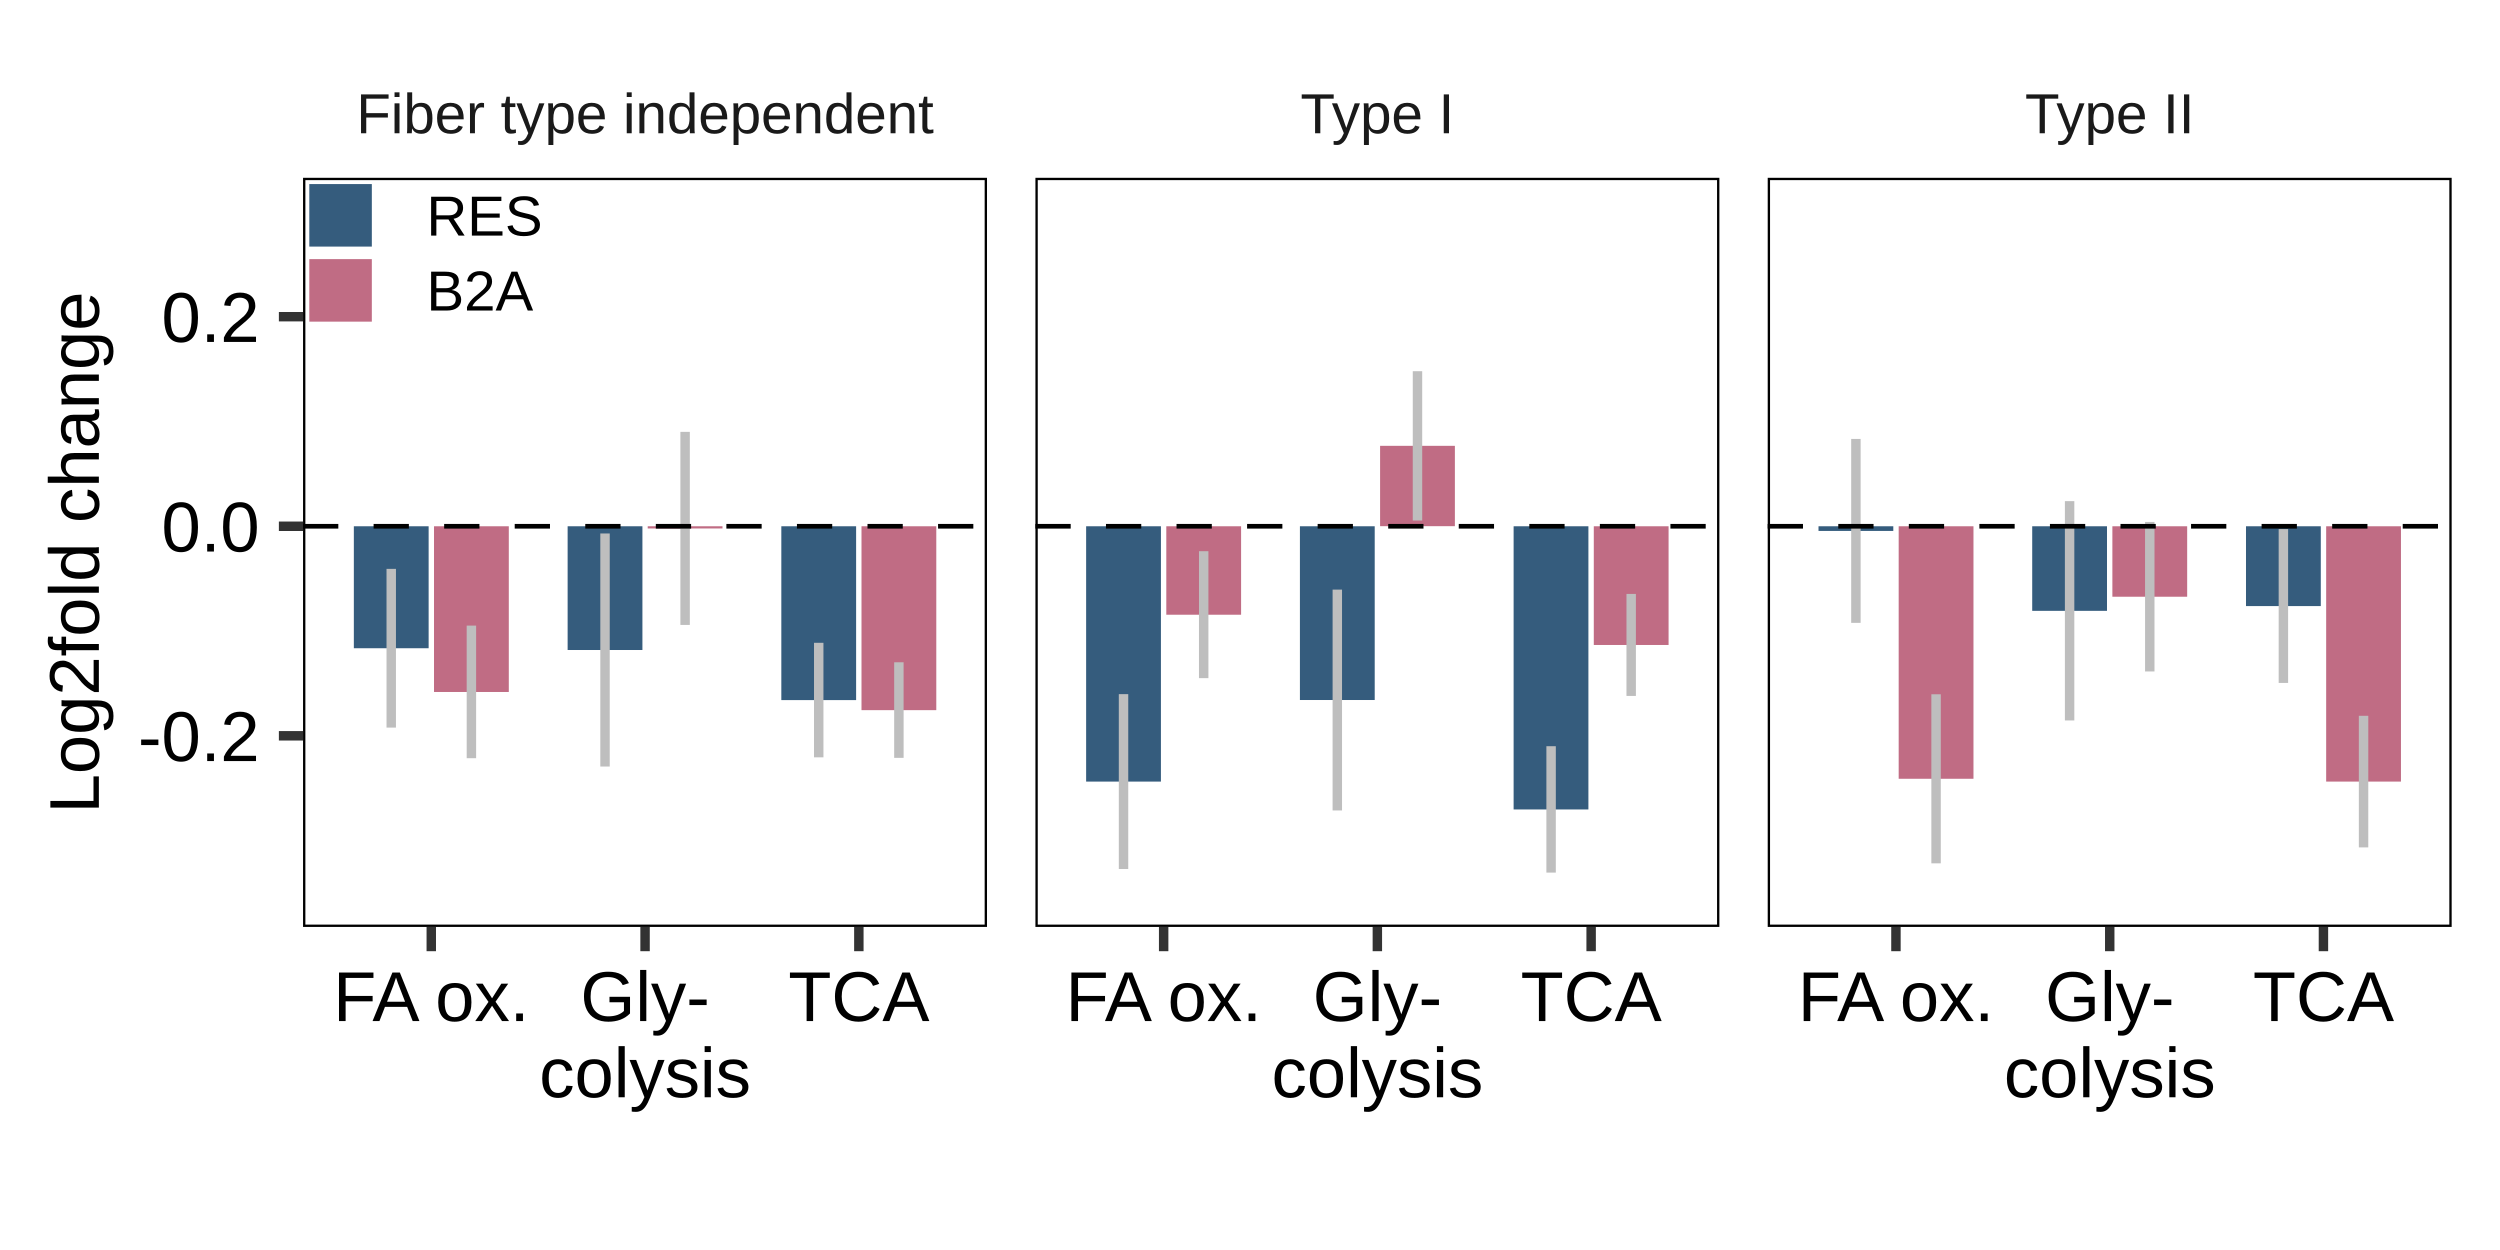
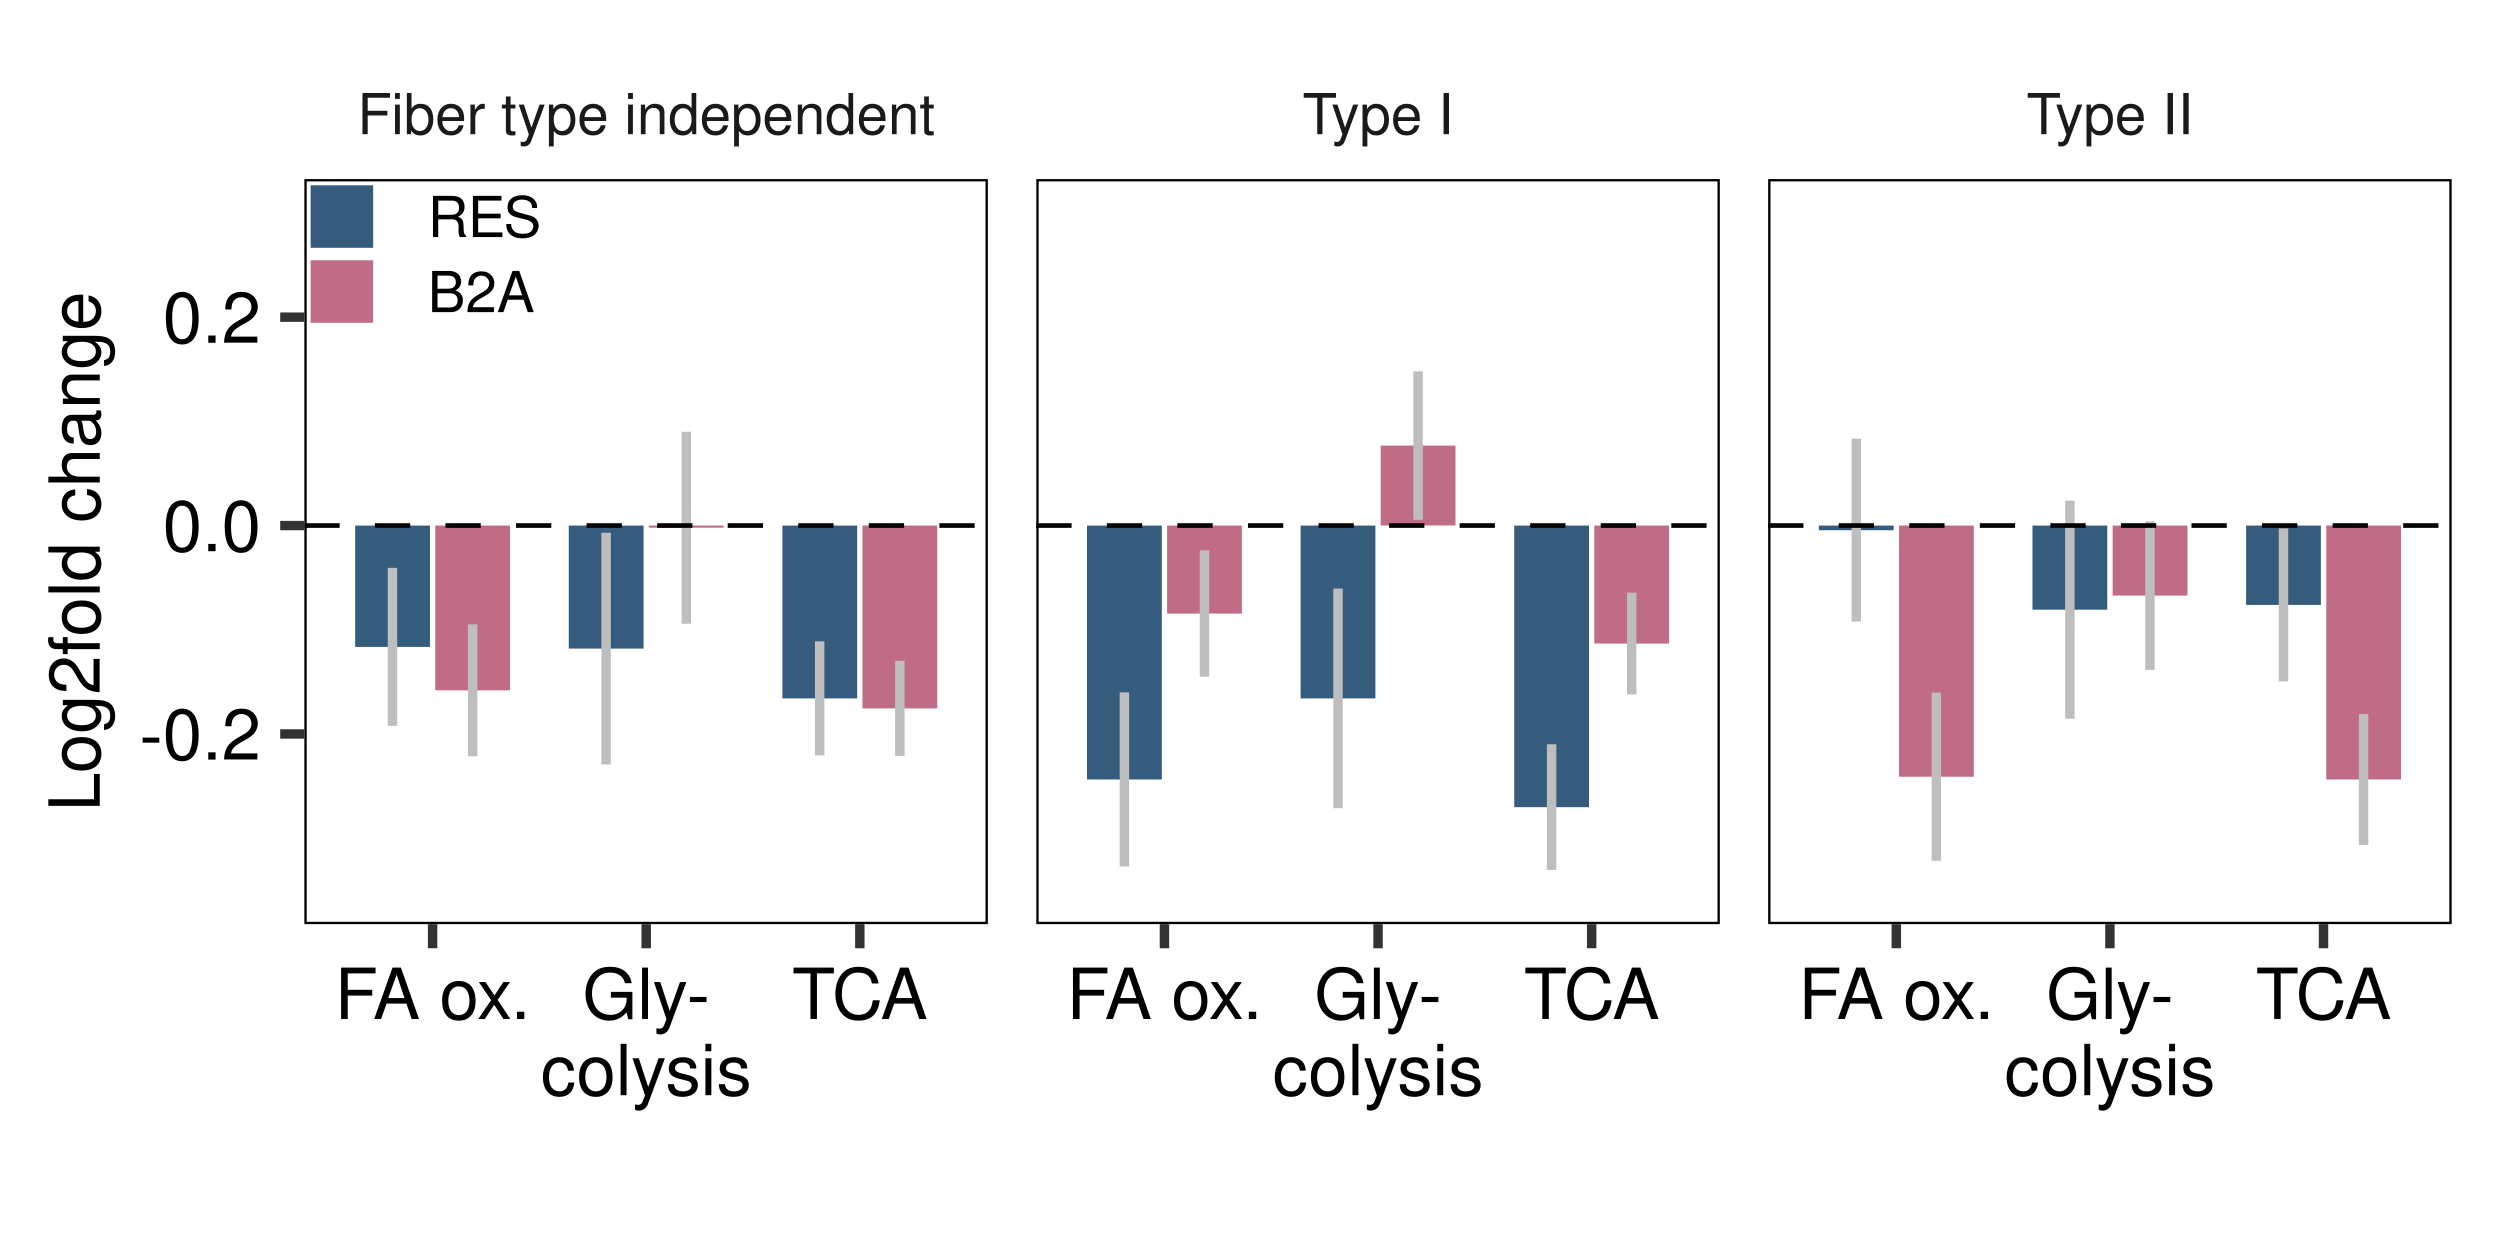
<svg xmlns="http://www.w3.org/2000/svg" width="283.46pt" height="141.73pt" viewBox="0 0 283.46 141.73">
  <g class="svglite">
    <defs>
      <style type="text/css">
    .svglite line, .svglite polyline, .svglite polygon, .svglite path, .svglite rect, .svglite circle {
      fill: none;
      stroke: #000000;
      stroke-linecap: round;
      stroke-linejoin: round;
      stroke-miterlimit: 10.00;
    }
    .svglite text {
      white-space: pre;
    }
    .svglite g.glyphgroup path {
      fill: inherit;
      stroke: none;
    }
  </style>
    </defs>
    <rect width="100%" height="100%" style="stroke: none; fill: #FFFFFF;" />
    <defs>
      <clipPath id="cpMC4wMHwyODMuNDZ8MC4wMHwxNDEuNzM=">
        <rect x="0.00" y="0.00" width="283.46" height="141.73" />
      </clipPath>
    </defs>
    <g clip-path="url(#cpMC4wMHwyODMuNDZ8MC4wMHwxNDEuNzM=)">
      <rect x="0" y="0.00" width="283.46" height="141.73" style="stroke-width: 0.00; fill: #FFFFFF;" />
    </g>
    <defs>
-       <clipPath id="cpMzQuMzZ8MTExLjkyfDIwLjE2fDEwNS4xMQ==">
-         <rect x="34.36" y="20.16" width="77.55" height="84.94" />
+       <clipPath id="cpMzQuNTF8MTEyLjAyfDIwLjMwfDEwNC43OA==">
+         <rect x="34.51" y="20.30" width="77.50" height="84.48" />
      </clipPath>
    </defs>
-     <g clip-path="url(#cpMzQuMzZ8MTExLjkyfDIwLjE2fDEwNS4xMQ==)">
-       <rect x="40.12" y="59.67" width="8.48" height="13.83" style="stroke-width: 1.07; stroke: none; stroke-linecap: butt; stroke-linejoin: miter; fill: #355C7D;" />
-       <rect x="49.21" y="59.67" width="8.48" height="18.79" style="stroke-width: 1.07; stroke: none; stroke-linecap: butt; stroke-linejoin: miter; fill: #C06C84;" />
-       <rect x="64.36" y="59.67" width="8.48" height="14.03" style="stroke-width: 1.07; stroke: none; stroke-linecap: butt; stroke-linejoin: miter; fill: #355C7D;" />
-       <rect x="73.44" y="59.67" width="8.48" height="0.25" style="stroke-width: 1.07; stroke: none; stroke-linecap: butt; stroke-linejoin: miter; fill: #C06C84;" />
-       <rect x="88.59" y="59.67" width="8.48" height="19.71" style="stroke-width: 1.07; stroke: none; stroke-linecap: butt; stroke-linejoin: miter; fill: #355C7D;" />
-       <rect x="97.68" y="59.67" width="8.48" height="20.85" style="stroke-width: 1.07; stroke: none; stroke-linecap: butt; stroke-linejoin: miter; fill: #C06C84;" />
-       <polyline points="92.83,72.88 92.83,72.88 " style="stroke-width: 1.07; stroke: #BEBEBE; stroke-linecap: butt;" />
-       <polyline points="92.83,72.88 92.83,85.87 " style="stroke-width: 1.07; stroke: #BEBEBE; stroke-linecap: butt;" />
-       <polyline points="92.83,85.87 92.83,85.87 " style="stroke-width: 1.07; stroke: #BEBEBE; stroke-linecap: butt;" />
-       <polyline points="101.92,75.09 101.92,75.09 " style="stroke-width: 1.07; stroke: #BEBEBE; stroke-linecap: butt;" />
-       <polyline points="101.92,75.09 101.92,85.93 " style="stroke-width: 1.07; stroke: #BEBEBE; stroke-linecap: butt;" />
-       <polyline points="101.92,85.93 101.92,85.93 " style="stroke-width: 1.07; stroke: #BEBEBE; stroke-linecap: butt;" />
-       <polyline points="44.36,64.50 44.36,64.50 " style="stroke-width: 1.07; stroke: #BEBEBE; stroke-linecap: butt;" />
-       <polyline points="44.36,64.50 44.36,82.50 " style="stroke-width: 1.07; stroke: #BEBEBE; stroke-linecap: butt;" />
-       <polyline points="44.36,82.50 44.36,82.50 " style="stroke-width: 1.07; stroke: #BEBEBE; stroke-linecap: butt;" />
-       <polyline points="53.45,70.93 53.45,70.93 " style="stroke-width: 1.07; stroke: #BEBEBE; stroke-linecap: butt;" />
-       <polyline points="53.45,70.93 53.45,85.97 " style="stroke-width: 1.07; stroke: #BEBEBE; stroke-linecap: butt;" />
-       <polyline points="53.45,85.97 53.45,85.97 " style="stroke-width: 1.07; stroke: #BEBEBE; stroke-linecap: butt;" />
-       <polyline points="68.60,60.49 68.60,60.49 " style="stroke-width: 1.07; stroke: #BEBEBE; stroke-linecap: butt;" />
-       <polyline points="68.60,60.49 68.60,86.91 " style="stroke-width: 1.07; stroke: #BEBEBE; stroke-linecap: butt;" />
-       <polyline points="68.60,86.91 68.60,86.91 " style="stroke-width: 1.07; stroke: #BEBEBE; stroke-linecap: butt;" />
-       <polyline points="77.68,48.97 77.68,48.97 " style="stroke-width: 1.07; stroke: #BEBEBE; stroke-linecap: butt;" />
-       <polyline points="77.68,48.97 77.68,70.86 " style="stroke-width: 1.07; stroke: #BEBEBE; stroke-linecap: butt;" />
-       <polyline points="77.68,70.86 77.68,70.86 " style="stroke-width: 1.07; stroke: #BEBEBE; stroke-linecap: butt;" />
-       <line x1="34.36" y1="59.67" x2="111.92" y2="59.67" style="stroke-width: 0.53; stroke-dasharray: 4.00,4.00; stroke-linecap: butt;" />
-       <rect x="34.36" y="20.16" width="77.55" height="84.94" style="stroke-width: 0.53;" />
+     <g clip-path="url(#cpMzQuNTF8MTEyLjAyfDIwLjMwfDEwNC43OA==)">
+       <rect x="40.27" y="59.59" width="8.48" height="13.76" style="stroke-width: 1.07; stroke: none; stroke-linecap: butt; stroke-linejoin: miter; fill: #355C7D;" />
+       <rect x="49.35" y="59.59" width="8.48" height="18.68" style="stroke-width: 1.07; stroke: none; stroke-linecap: butt; stroke-linejoin: miter; fill: #C06C84;" />
+       <rect x="64.49" y="59.59" width="8.48" height="13.95" style="stroke-width: 1.07; stroke: none; stroke-linecap: butt; stroke-linejoin: miter; fill: #355C7D;" />
+       <rect x="73.57" y="59.59" width="8.48" height="0.24" style="stroke-width: 1.07; stroke: none; stroke-linecap: butt; stroke-linejoin: miter; fill: #C06C84;" />
+       <rect x="88.71" y="59.59" width="8.48" height="19.60" style="stroke-width: 1.07; stroke: none; stroke-linecap: butt; stroke-linejoin: miter; fill: #355C7D;" />
+       <rect x="97.79" y="59.59" width="8.48" height="20.73" style="stroke-width: 1.07; stroke: none; stroke-linecap: butt; stroke-linejoin: miter; fill: #C06C84;" />
+       <polyline points="92.94,72.72 92.94,72.72 " style="stroke-width: 1.07; stroke: #BEBEBE; stroke-linecap: butt;" />
+       <polyline points="92.94,72.72 92.94,85.65 " style="stroke-width: 1.07; stroke: #BEBEBE; stroke-linecap: butt;" />
+       <polyline points="92.94,85.65 92.94,85.65 " style="stroke-width: 1.07; stroke: #BEBEBE; stroke-linecap: butt;" />
+       <polyline points="102.03,74.93 102.03,74.93 " style="stroke-width: 1.07; stroke: #BEBEBE; stroke-linecap: butt;" />
+       <polyline points="102.03,74.93 102.03,85.71 " style="stroke-width: 1.07; stroke: #BEBEBE; stroke-linecap: butt;" />
+       <polyline points="102.03,85.71 102.03,85.71 " style="stroke-width: 1.07; stroke: #BEBEBE; stroke-linecap: butt;" />
+       <polyline points="44.50,64.39 44.50,64.39 " style="stroke-width: 1.07; stroke: #BEBEBE; stroke-linecap: butt;" />
+       <polyline points="44.50,64.39 44.50,82.30 " style="stroke-width: 1.07; stroke: #BEBEBE; stroke-linecap: butt;" />
+       <polyline points="44.50,82.30 44.50,82.30 " style="stroke-width: 1.07; stroke: #BEBEBE; stroke-linecap: butt;" />
+       <polyline points="53.59,70.79 53.59,70.79 " style="stroke-width: 1.07; stroke: #BEBEBE; stroke-linecap: butt;" />
+       <polyline points="53.59,70.79 53.59,85.75 " style="stroke-width: 1.07; stroke: #BEBEBE; stroke-linecap: butt;" />
+       <polyline points="53.59,85.75 53.59,85.75 " style="stroke-width: 1.07; stroke: #BEBEBE; stroke-linecap: butt;" />
+       <polyline points="68.72,60.40 68.72,60.40 " style="stroke-width: 1.07; stroke: #BEBEBE; stroke-linecap: butt;" />
+       <polyline points="68.72,60.40 68.72,86.68 " style="stroke-width: 1.07; stroke: #BEBEBE; stroke-linecap: butt;" />
+       <polyline points="68.72,86.68 68.72,86.68 " style="stroke-width: 1.07; stroke: #BEBEBE; stroke-linecap: butt;" />
+       <polyline points="77.81,48.95 77.81,48.95 " style="stroke-width: 1.07; stroke: #BEBEBE; stroke-linecap: butt;" />
+       <polyline points="77.81,48.95 77.81,70.72 " style="stroke-width: 1.07; stroke: #BEBEBE; stroke-linecap: butt;" />
+       <polyline points="77.81,70.72 77.81,70.72 " style="stroke-width: 1.07; stroke: #BEBEBE; stroke-linecap: butt;" />
+       <line x1="34.51" y1="59.59" x2="112.02" y2="59.59" style="stroke-width: 0.53; stroke-dasharray: 4.00,4.00; stroke-linecap: butt;" />
+       <rect x="34.51" y="20.30" width="77.50" height="84.48" style="stroke-width: 0.53;" />
    </g>
    <g clip-path="url(#cpMC4wMHwyODMuNDZ8MC4wMHwxNDEuNzM=)">
</g>
    <defs>
-       <clipPath id="cpMTE3LjQwfDE5NC45NXwyMC4xNnwxMDUuMTE=">
-         <rect x="117.40" y="20.16" width="77.55" height="84.94" />
+       <clipPath id="cpMTE3LjUwfDE5NS4wMHwyMC4zMHwxMDQuNzg=">
+         <rect x="117.50" y="20.30" width="77.50" height="84.48" />
      </clipPath>
    </defs>
-     <g clip-path="url(#cpMTE3LjQwfDE5NC45NXwyMC4xNnwxMDUuMTE=)">
-       <rect x="123.15" y="59.67" width="8.48" height="28.95" style="stroke-width: 1.07; stroke: none; stroke-linecap: butt; stroke-linejoin: miter; fill: #355C7D;" />
-       <rect x="132.24" y="59.67" width="8.48" height="10.03" style="stroke-width: 1.07; stroke: none; stroke-linecap: butt; stroke-linejoin: miter; fill: #C06C84;" />
-       <rect x="147.39" y="59.67" width="8.48" height="19.70" style="stroke-width: 1.07; stroke: none; stroke-linecap: butt; stroke-linejoin: miter; fill: #355C7D;" />
-       <rect x="156.48" y="50.55" width="8.48" height="9.11" style="stroke-width: 1.07; stroke: none; stroke-linecap: butt; stroke-linejoin: miter; fill: #C06C84;" />
-       <rect x="171.62" y="59.67" width="8.48" height="32.11" style="stroke-width: 1.07; stroke: none; stroke-linecap: butt; stroke-linejoin: miter; fill: #355C7D;" />
-       <rect x="180.71" y="59.67" width="8.48" height="13.46" style="stroke-width: 1.07; stroke: none; stroke-linecap: butt; stroke-linejoin: miter; fill: #C06C84;" />
-       <polyline points="175.87,84.61 175.87,84.61 " style="stroke-width: 1.07; stroke: #BEBEBE; stroke-linecap: butt;" />
-       <polyline points="175.87,84.61 175.87,98.94 " style="stroke-width: 1.07; stroke: #BEBEBE; stroke-linecap: butt;" />
-       <polyline points="175.87,98.94 175.87,98.94 " style="stroke-width: 1.07; stroke: #BEBEBE; stroke-linecap: butt;" />
-       <polyline points="184.95,67.34 184.95,67.34 " style="stroke-width: 1.07; stroke: #BEBEBE; stroke-linecap: butt;" />
-       <polyline points="184.95,67.34 184.95,78.91 " style="stroke-width: 1.07; stroke: #BEBEBE; stroke-linecap: butt;" />
-       <polyline points="184.95,78.91 184.95,78.91 " style="stroke-width: 1.07; stroke: #BEBEBE; stroke-linecap: butt;" />
-       <polyline points="127.39,78.70 127.39,78.70 " style="stroke-width: 1.07; stroke: #BEBEBE; stroke-linecap: butt;" />
-       <polyline points="127.39,78.70 127.39,98.53 " style="stroke-width: 1.07; stroke: #BEBEBE; stroke-linecap: butt;" />
-       <polyline points="127.39,98.53 127.39,98.53 " style="stroke-width: 1.07; stroke: #BEBEBE; stroke-linecap: butt;" />
-       <polyline points="136.48,62.50 136.48,62.50 " style="stroke-width: 1.07; stroke: #BEBEBE; stroke-linecap: butt;" />
-       <polyline points="136.48,62.50 136.48,76.89 " style="stroke-width: 1.07; stroke: #BEBEBE; stroke-linecap: butt;" />
-       <polyline points="136.48,76.89 136.48,76.89 " style="stroke-width: 1.07; stroke: #BEBEBE; stroke-linecap: butt;" />
-       <polyline points="151.63,66.85 151.63,66.85 " style="stroke-width: 1.07; stroke: #BEBEBE; stroke-linecap: butt;" />
-       <polyline points="151.63,66.85 151.63,91.89 " style="stroke-width: 1.07; stroke: #BEBEBE; stroke-linecap: butt;" />
-       <polyline points="151.63,91.89 151.63,91.89 " style="stroke-width: 1.07; stroke: #BEBEBE; stroke-linecap: butt;" />
-       <polyline points="160.72,42.09 160.72,42.09 " style="stroke-width: 1.07; stroke: #BEBEBE; stroke-linecap: butt;" />
-       <polyline points="160.72,42.09 160.72,59.02 " style="stroke-width: 1.07; stroke: #BEBEBE; stroke-linecap: butt;" />
-       <polyline points="160.72,59.02 160.72,59.02 " style="stroke-width: 1.07; stroke: #BEBEBE; stroke-linecap: butt;" />
-       <line x1="117.40" y1="59.67" x2="194.95" y2="59.67" style="stroke-width: 0.53; stroke-dasharray: 4.00,4.00; stroke-linecap: butt;" />
-       <rect x="117.40" y="20.16" width="77.55" height="84.94" style="stroke-width: 0.53;" />
+     <g clip-path="url(#cpMTE3LjUwfDE5NS4wMHwyMC4zMHwxMDQuNzg=)">
+       <rect x="123.25" y="59.59" width="8.48" height="28.79" style="stroke-width: 1.07; stroke: none; stroke-linecap: butt; stroke-linejoin: miter; fill: #355C7D;" />
+       <rect x="132.33" y="59.59" width="8.48" height="9.98" style="stroke-width: 1.07; stroke: none; stroke-linecap: butt; stroke-linejoin: miter; fill: #C06C84;" />
+       <rect x="147.47" y="59.59" width="8.48" height="19.60" style="stroke-width: 1.07; stroke: none; stroke-linecap: butt; stroke-linejoin: miter; fill: #355C7D;" />
+       <rect x="156.55" y="50.52" width="8.48" height="9.06" style="stroke-width: 1.07; stroke: none; stroke-linecap: butt; stroke-linejoin: miter; fill: #C06C84;" />
+       <rect x="171.69" y="59.59" width="8.48" height="31.93" style="stroke-width: 1.07; stroke: none; stroke-linecap: butt; stroke-linejoin: miter; fill: #355C7D;" />
+       <rect x="180.77" y="59.59" width="8.48" height="13.38" style="stroke-width: 1.07; stroke: none; stroke-linecap: butt; stroke-linejoin: miter; fill: #C06C84;" />
+       <polyline points="175.93,84.39 175.93,84.39 " style="stroke-width: 1.07; stroke: #BEBEBE; stroke-linecap: butt;" />
+       <polyline points="175.93,84.39 175.93,98.64 " style="stroke-width: 1.07; stroke: #BEBEBE; stroke-linecap: butt;" />
+       <polyline points="175.93,98.64 175.93,98.64 " style="stroke-width: 1.07; stroke: #BEBEBE; stroke-linecap: butt;" />
+       <polyline points="185.01,67.21 185.01,67.21 " style="stroke-width: 1.07; stroke: #BEBEBE; stroke-linecap: butt;" />
+       <polyline points="185.01,67.21 185.01,78.73 " style="stroke-width: 1.07; stroke: #BEBEBE; stroke-linecap: butt;" />
+       <polyline points="185.01,78.73 185.01,78.73 " style="stroke-width: 1.07; stroke: #BEBEBE; stroke-linecap: butt;" />
+       <polyline points="127.49,78.51 127.49,78.51 " style="stroke-width: 1.07; stroke: #BEBEBE; stroke-linecap: butt;" />
+       <polyline points="127.49,78.51 127.49,98.24 " style="stroke-width: 1.07; stroke: #BEBEBE; stroke-linecap: butt;" />
+       <polyline points="127.49,98.24 127.49,98.24 " style="stroke-width: 1.07; stroke: #BEBEBE; stroke-linecap: butt;" />
+       <polyline points="136.57,62.40 136.57,62.40 " style="stroke-width: 1.07; stroke: #BEBEBE; stroke-linecap: butt;" />
+       <polyline points="136.57,62.40 136.57,76.72 " style="stroke-width: 1.07; stroke: #BEBEBE; stroke-linecap: butt;" />
+       <polyline points="136.57,76.72 136.57,76.72 " style="stroke-width: 1.07; stroke: #BEBEBE; stroke-linecap: butt;" />
+       <polyline points="151.71,66.73 151.71,66.73 " style="stroke-width: 1.07; stroke: #BEBEBE; stroke-linecap: butt;" />
+       <polyline points="151.71,66.73 151.71,91.64 " style="stroke-width: 1.07; stroke: #BEBEBE; stroke-linecap: butt;" />
+       <polyline points="151.71,91.64 151.71,91.64 " style="stroke-width: 1.07; stroke: #BEBEBE; stroke-linecap: butt;" />
+       <polyline points="160.79,42.10 160.79,42.10 " style="stroke-width: 1.07; stroke: #BEBEBE; stroke-linecap: butt;" />
+       <polyline points="160.79,42.10 160.79,58.94 " style="stroke-width: 1.07; stroke: #BEBEBE; stroke-linecap: butt;" />
+       <polyline points="160.79,58.94 160.79,58.94 " style="stroke-width: 1.07; stroke: #BEBEBE; stroke-linecap: butt;" />
+       <line x1="117.50" y1="59.59" x2="195.00" y2="59.59" style="stroke-width: 0.53; stroke-dasharray: 4.00,4.00; stroke-linecap: butt;" />
+       <rect x="117.50" y="20.30" width="77.50" height="84.48" style="stroke-width: 0.53;" />
    </g>
    <g clip-path="url(#cpMC4wMHwyODMuNDZ8MC4wMHwxNDEuNzM=)">
</g>
    <defs>
-       <clipPath id="cpMjAwLjQzfDI3Ny45OXwyMC4xNnwxMDUuMTE=">
-         <rect x="200.43" y="20.16" width="77.55" height="84.94" />
+       <clipPath id="cpMjAwLjQ4fDI3Ny45OXwyMC4zMHwxMDQuNzg=">
+         <rect x="200.48" y="20.30" width="77.50" height="84.48" />
      </clipPath>
    </defs>
-     <g clip-path="url(#cpMjAwLjQzfDI3Ny45OXwyMC4xNnwxMDUuMTE=)">
-       <rect x="206.19" y="59.67" width="8.48" height="0.53" style="stroke-width: 1.07; stroke: none; stroke-linecap: butt; stroke-linejoin: miter; fill: #355C7D;" />
-       <rect x="215.28" y="59.67" width="8.48" height="28.63" style="stroke-width: 1.07; stroke: none; stroke-linecap: butt; stroke-linejoin: miter; fill: #C06C84;" />
-       <rect x="230.42" y="59.67" width="8.48" height="9.59" style="stroke-width: 1.07; stroke: none; stroke-linecap: butt; stroke-linejoin: miter; fill: #355C7D;" />
-       <rect x="239.51" y="59.67" width="8.48" height="7.99" style="stroke-width: 1.07; stroke: none; stroke-linecap: butt; stroke-linejoin: miter; fill: #C06C84;" />
-       <rect x="254.66" y="59.67" width="8.48" height="9.05" style="stroke-width: 1.07; stroke: none; stroke-linecap: butt; stroke-linejoin: miter; fill: #355C7D;" />
-       <rect x="263.75" y="59.67" width="8.48" height="28.95" style="stroke-width: 1.07; stroke: none; stroke-linecap: butt; stroke-linejoin: miter; fill: #C06C84;" />
-       <polyline points="258.90,59.99 258.90,59.99 " style="stroke-width: 1.07; stroke: #BEBEBE; stroke-linecap: butt;" />
-       <polyline points="258.90,59.99 258.90,77.43 " style="stroke-width: 1.07; stroke: #BEBEBE; stroke-linecap: butt;" />
-       <polyline points="258.90,77.43 258.90,77.43 " style="stroke-width: 1.07; stroke: #BEBEBE; stroke-linecap: butt;" />
-       <polyline points="267.99,81.16 267.99,81.16 " style="stroke-width: 1.07; stroke: #BEBEBE; stroke-linecap: butt;" />
-       <polyline points="267.99,81.16 267.99,96.08 " style="stroke-width: 1.07; stroke: #BEBEBE; stroke-linecap: butt;" />
-       <polyline points="267.99,96.08 267.99,96.08 " style="stroke-width: 1.07; stroke: #BEBEBE; stroke-linecap: butt;" />
-       <polyline points="210.43,49.77 210.43,49.77 " style="stroke-width: 1.07; stroke: #BEBEBE; stroke-linecap: butt;" />
-       <polyline points="210.43,49.77 210.43,70.62 " style="stroke-width: 1.07; stroke: #BEBEBE; stroke-linecap: butt;" />
-       <polyline points="210.43,70.62 210.43,70.62 " style="stroke-width: 1.07; stroke: #BEBEBE; stroke-linecap: butt;" />
-       <polyline points="219.52,78.72 219.52,78.72 " style="stroke-width: 1.07; stroke: #BEBEBE; stroke-linecap: butt;" />
-       <polyline points="219.52,78.72 219.52,97.89 " style="stroke-width: 1.07; stroke: #BEBEBE; stroke-linecap: butt;" />
-       <polyline points="219.52,97.89 219.52,97.89 " style="stroke-width: 1.07; stroke: #BEBEBE; stroke-linecap: butt;" />
-       <polyline points="234.66,56.82 234.66,56.82 " style="stroke-width: 1.07; stroke: #BEBEBE; stroke-linecap: butt;" />
-       <polyline points="234.66,56.82 234.66,81.69 " style="stroke-width: 1.07; stroke: #BEBEBE; stroke-linecap: butt;" />
-       <polyline points="234.66,81.69 234.66,81.69 " style="stroke-width: 1.07; stroke: #BEBEBE; stroke-linecap: butt;" />
-       <polyline points="243.75,59.18 243.75,59.18 " style="stroke-width: 1.07; stroke: #BEBEBE; stroke-linecap: butt;" />
-       <polyline points="243.75,59.18 243.75,76.13 " style="stroke-width: 1.07; stroke: #BEBEBE; stroke-linecap: butt;" />
-       <polyline points="243.75,76.13 243.75,76.13 " style="stroke-width: 1.07; stroke: #BEBEBE; stroke-linecap: butt;" />
-       <line x1="200.43" y1="59.67" x2="277.99" y2="59.67" style="stroke-width: 0.53; stroke-dasharray: 4.00,4.00; stroke-linecap: butt;" />
-       <rect x="200.43" y="20.16" width="77.55" height="84.94" style="stroke-width: 0.53;" />
+     <g clip-path="url(#cpMjAwLjQ4fDI3Ny45OXwyMC4zMHwxMDQuNzg=)">
+       <rect x="206.23" y="59.59" width="8.48" height="0.53" style="stroke-width: 1.07; stroke: none; stroke-linecap: butt; stroke-linejoin: miter; fill: #355C7D;" />
+       <rect x="215.32" y="59.59" width="8.48" height="28.48" style="stroke-width: 1.07; stroke: none; stroke-linecap: butt; stroke-linejoin: miter; fill: #C06C84;" />
+       <rect x="230.45" y="59.59" width="8.48" height="9.54" style="stroke-width: 1.07; stroke: none; stroke-linecap: butt; stroke-linejoin: miter; fill: #355C7D;" />
+       <rect x="239.54" y="59.59" width="8.48" height="7.94" style="stroke-width: 1.07; stroke: none; stroke-linecap: butt; stroke-linejoin: miter; fill: #C06C84;" />
+       <rect x="254.67" y="59.59" width="8.48" height="9.00" style="stroke-width: 1.07; stroke: none; stroke-linecap: butt; stroke-linejoin: miter; fill: #355C7D;" />
+       <rect x="263.76" y="59.59" width="8.48" height="28.79" style="stroke-width: 1.07; stroke: none; stroke-linecap: butt; stroke-linejoin: miter; fill: #C06C84;" />
+       <polyline points="258.91,59.91 258.91,59.91 " style="stroke-width: 1.07; stroke: #BEBEBE; stroke-linecap: butt;" />
+       <polyline points="258.91,59.91 258.91,77.26 " style="stroke-width: 1.07; stroke: #BEBEBE; stroke-linecap: butt;" />
+       <polyline points="258.91,77.26 258.91,77.26 " style="stroke-width: 1.07; stroke: #BEBEBE; stroke-linecap: butt;" />
+       <polyline points="267.99,80.96 267.99,80.96 " style="stroke-width: 1.07; stroke: #BEBEBE; stroke-linecap: butt;" />
+       <polyline points="267.99,80.96 267.99,95.80 " style="stroke-width: 1.07; stroke: #BEBEBE; stroke-linecap: butt;" />
+       <polyline points="267.99,95.80 267.99,95.80 " style="stroke-width: 1.07; stroke: #BEBEBE; stroke-linecap: butt;" />
+       <polyline points="210.47,49.74 210.47,49.74 " style="stroke-width: 1.07; stroke: #BEBEBE; stroke-linecap: butt;" />
+       <polyline points="210.47,49.74 210.47,70.48 " style="stroke-width: 1.07; stroke: #BEBEBE; stroke-linecap: butt;" />
+       <polyline points="210.47,70.48 210.47,70.48 " style="stroke-width: 1.07; stroke: #BEBEBE; stroke-linecap: butt;" />
+       <polyline points="219.55,78.53 219.55,78.53 " style="stroke-width: 1.07; stroke: #BEBEBE; stroke-linecap: butt;" />
+       <polyline points="219.55,78.53 219.55,97.59 " style="stroke-width: 1.07; stroke: #BEBEBE; stroke-linecap: butt;" />
+       <polyline points="219.55,97.59 219.55,97.59 " style="stroke-width: 1.07; stroke: #BEBEBE; stroke-linecap: butt;" />
+       <polyline points="234.69,56.76 234.69,56.76 " style="stroke-width: 1.07; stroke: #BEBEBE; stroke-linecap: butt;" />
+       <polyline points="234.69,56.76 234.69,81.49 " style="stroke-width: 1.07; stroke: #BEBEBE; stroke-linecap: butt;" />
+       <polyline points="234.69,81.49 234.69,81.49 " style="stroke-width: 1.07; stroke: #BEBEBE; stroke-linecap: butt;" />
+       <polyline points="243.77,59.11 243.77,59.11 " style="stroke-width: 1.07; stroke: #BEBEBE; stroke-linecap: butt;" />
+       <polyline points="243.77,59.11 243.77,75.95 " style="stroke-width: 1.07; stroke: #BEBEBE; stroke-linecap: butt;" />
+       <polyline points="243.77,75.95 243.77,75.95 " style="stroke-width: 1.07; stroke: #BEBEBE; stroke-linecap: butt;" />
+       <line x1="200.48" y1="59.59" x2="277.99" y2="59.59" style="stroke-width: 0.53; stroke-dasharray: 4.00,4.00; stroke-linecap: butt;" />
+       <rect x="200.48" y="20.30" width="77.50" height="84.48" style="stroke-width: 0.53;" />
    </g>
    <g clip-path="url(#cpMC4wMHwyODMuNDZ8MC4wMHwxNDEuNzM=)">
</g>
    <defs>
-       <clipPath id="cpMzQuMzZ8MTExLjkyfDUuNDh8MjAuMTY=">
-         <rect x="34.36" y="5.48" width="77.55" height="14.69" />
+       <clipPath id="cpMzQuNTF8MTEyLjAyfDUuNDh8MjAuMzA=">
+         <rect x="34.51" y="5.48" width="77.50" height="14.82" />
      </clipPath>
    </defs>
-     <g clip-path="url(#cpMzQuMzZ8MTExLjkyfDUuNDh8MjAuMTY=)">
-       <text x="73.14" y="15.11" text-anchor="middle" style="font-size: 6.40px;fill: #1A1A1A; font-family: &quot;Arial&quot;;" textLength="65.31px" lengthAdjust="spacingAndGlyphs">Fiber type independent</text>
+     <g clip-path="url(#cpMzQuNTF8MTEyLjAyfDUuNDh8MjAuMzA=)">
+       <text x="73.27" y="15.22" text-anchor="middle" style="font-size: 6.40px;fill: #1A1A1A; font-family: &quot;Nimbus Sans&quot;;" textLength="65.34px" lengthAdjust="spacingAndGlyphs">Fiber type independent</text>
    </g>
    <g clip-path="url(#cpMC4wMHwyODMuNDZ8MC4wMHwxNDEuNzM=)">
</g>
    <defs>
-       <clipPath id="cpMTE3LjQwfDE5NC45NXw1LjQ4fDIwLjE2">
-         <rect x="117.40" y="5.48" width="77.55" height="14.69" />
+       <clipPath id="cpMTE3LjUwfDE5NS4wMHw1LjQ4fDIwLjMw">
+         <rect x="117.50" y="5.48" width="77.50" height="14.82" />
      </clipPath>
    </defs>
-     <g clip-path="url(#cpMTE3LjQwfDE5NC45NXw1LjQ4fDIwLjE2)">
-       <text x="156.17" y="15.11" text-anchor="middle" style="font-size: 6.40px;fill: #1A1A1A; font-family: &quot;Arial&quot;;" textLength="17.41px" lengthAdjust="spacingAndGlyphs">Type I</text>
+     <g clip-path="url(#cpMTE3LjUwfDE5NS4wMHw1LjQ4fDIwLjMw)">
+       <text x="156.25" y="15.22" text-anchor="middle" style="font-size: 6.40px;fill: #1A1A1A; font-family: &quot;Nimbus Sans&quot;;" textLength="17.11px" lengthAdjust="spacingAndGlyphs">Type I</text>
    </g>
    <g clip-path="url(#cpMC4wMHwyODMuNDZ8MC4wMHwxNDEuNzM=)">
</g>
    <defs>
-       <clipPath id="cpMjAwLjQzfDI3Ny45OXw1LjQ4fDIwLjE2">
-         <rect x="200.43" y="5.48" width="77.55" height="14.69" />
+       <clipPath id="cpMjAwLjQ4fDI3Ny45OXw1LjQ4fDIwLjMw">
+         <rect x="200.48" y="5.48" width="77.50" height="14.82" />
      </clipPath>
    </defs>
-     <g clip-path="url(#cpMjAwLjQzfDI3Ny45OXw1LjQ4fDIwLjE2)">
-       <text x="239.21" y="15.11" text-anchor="middle" style="font-size: 6.40px;fill: #1A1A1A; font-family: &quot;Arial&quot;;" textLength="19.19px" lengthAdjust="spacingAndGlyphs">Type II</text>
+     <g clip-path="url(#cpMjAwLjQ4fDI3Ny45OXw1LjQ4fDIwLjMw)">
+       <text x="239.23" y="15.22" text-anchor="middle" style="font-size: 6.40px;fill: #1A1A1A; font-family: &quot;Nimbus Sans&quot;;" textLength="18.89px" lengthAdjust="spacingAndGlyphs">Type II</text>
    </g>
    <g clip-path="url(#cpMC4wMHwyODMuNDZ8MC4wMHwxNDEuNzM=)">
-       <polyline points="48.90,107.85 48.90,105.11 " style="stroke-width: 1.07; stroke: #333333; stroke-linecap: butt;" />
-       <polyline points="73.14,107.85 73.14,105.11 " style="stroke-width: 1.07; stroke: #333333; stroke-linecap: butt;" />
-       <polyline points="97.38,107.85 97.38,105.11 " style="stroke-width: 1.07; stroke: #333333; stroke-linecap: butt;" />
-       <text x="48.90" y="115.77" text-anchor="middle" style="font-size: 8.00px; font-family: &quot;Arial&quot;;" textLength="22.25px" lengthAdjust="spacingAndGlyphs">FA ox.</text>
-       <text x="73.14" y="115.77" text-anchor="middle" style="font-size: 8.00px; font-family: &quot;Arial&quot;;" textLength="14.67px" lengthAdjust="spacingAndGlyphs">Gly-</text>
-       <text x="73.14" y="124.41" text-anchor="middle" style="font-size: 8.00px; font-family: &quot;Arial&quot;;" textLength="24.02px" lengthAdjust="spacingAndGlyphs">colysis</text>
-       <text x="97.38" y="115.77" text-anchor="middle" style="font-size: 8.00px; font-family: &quot;Arial&quot;;" textLength="16.02px" lengthAdjust="spacingAndGlyphs">TCA</text>
-       <polyline points="131.94,107.85 131.94,105.11 " style="stroke-width: 1.07; stroke: #333333; stroke-linecap: butt;" />
-       <polyline points="156.17,107.85 156.17,105.11 " style="stroke-width: 1.07; stroke: #333333; stroke-linecap: butt;" />
-       <polyline points="180.41,107.85 180.41,105.11 " style="stroke-width: 1.07; stroke: #333333; stroke-linecap: butt;" />
-       <text x="131.94" y="115.77" text-anchor="middle" style="font-size: 8.00px; font-family: &quot;Arial&quot;;" textLength="22.25px" lengthAdjust="spacingAndGlyphs">FA ox.</text>
-       <text x="156.17" y="115.77" text-anchor="middle" style="font-size: 8.00px; font-family: &quot;Arial&quot;;" textLength="14.67px" lengthAdjust="spacingAndGlyphs">Gly-</text>
-       <text x="156.17" y="124.41" text-anchor="middle" style="font-size: 8.00px; font-family: &quot;Arial&quot;;" textLength="24.02px" lengthAdjust="spacingAndGlyphs">colysis</text>
-       <text x="180.41" y="115.77" text-anchor="middle" style="font-size: 8.00px; font-family: &quot;Arial&quot;;" textLength="16.02px" lengthAdjust="spacingAndGlyphs">TCA</text>
-       <polyline points="214.97,107.85 214.97,105.11 " style="stroke-width: 1.07; stroke: #333333; stroke-linecap: butt;" />
-       <polyline points="239.21,107.85 239.21,105.11 " style="stroke-width: 1.07; stroke: #333333; stroke-linecap: butt;" />
-       <polyline points="263.44,107.85 263.44,105.11 " style="stroke-width: 1.07; stroke: #333333; stroke-linecap: butt;" />
-       <text x="214.97" y="115.77" text-anchor="middle" style="font-size: 8.00px; font-family: &quot;Arial&quot;;" textLength="22.25px" lengthAdjust="spacingAndGlyphs">FA ox.</text>
-       <text x="239.21" y="115.77" text-anchor="middle" style="font-size: 8.00px; font-family: &quot;Arial&quot;;" textLength="14.67px" lengthAdjust="spacingAndGlyphs">Gly-</text>
-       <text x="239.21" y="124.41" text-anchor="middle" style="font-size: 8.00px; font-family: &quot;Arial&quot;;" textLength="24.02px" lengthAdjust="spacingAndGlyphs">colysis</text>
-       <text x="263.44" y="115.77" text-anchor="middle" style="font-size: 8.00px; font-family: &quot;Arial&quot;;" textLength="16.02px" lengthAdjust="spacingAndGlyphs">TCA</text>
-       <text x="29.43" y="86.29" text-anchor="end" style="font-size: 8.00px; font-family: &quot;Arial&quot;;" textLength="13.80px" lengthAdjust="spacingAndGlyphs">-0.2</text>
-       <text x="29.43" y="62.53" text-anchor="end" style="font-size: 8.00px; font-family: &quot;Arial&quot;;" textLength="11.12px" lengthAdjust="spacingAndGlyphs">0.0</text>
-       <text x="29.43" y="38.77" text-anchor="end" style="font-size: 8.00px; font-family: &quot;Arial&quot;;" textLength="11.12px" lengthAdjust="spacingAndGlyphs">0.2</text>
-       <polyline points="31.62,83.43 34.36,83.43 " style="stroke-width: 1.07; stroke: #333333; stroke-linecap: butt;" />
-       <polyline points="31.62,59.67 34.36,59.67 " style="stroke-width: 1.07; stroke: #333333; stroke-linecap: butt;" />
-       <polyline points="31.62,35.91 34.36,35.91 " style="stroke-width: 1.07; stroke: #333333; stroke-linecap: butt;" />
-       <text transform="translate(11.21,62.64) rotate(-90)" text-anchor="middle" style="font-size: 8.00px; font-family: &quot;Arial&quot;;" textLength="59.20px" lengthAdjust="spacingAndGlyphs">Log2fold change</text>
-       <rect x="35.07" y="20.87" width="7.09" height="7.09" style="stroke-width: 1.07; stroke: none; stroke-linecap: butt; stroke-linejoin: miter; fill: #355C7D;" />
-       <rect x="35.07" y="29.38" width="7.09" height="7.09" style="stroke-width: 1.07; stroke: none; stroke-linecap: butt; stroke-linejoin: miter; fill: #C06C84;" />
-       <text x="48.35" y="26.71" style="font-size: 6.40px; font-family: &quot;Arial&quot;;" textLength="13.14px" lengthAdjust="spacingAndGlyphs">RES</text>
-       <text x="48.35" y="35.21" style="font-size: 6.40px; font-family: &quot;Arial&quot;;" textLength="12.08px" lengthAdjust="spacingAndGlyphs">B2A</text>
+       <polyline points="49.05,107.52 49.05,104.78 " style="stroke-width: 1.07; stroke: #333333; stroke-linecap: butt;" />
+       <polyline points="73.27,107.52 73.27,104.78 " style="stroke-width: 1.07; stroke: #333333; stroke-linecap: butt;" />
+       <polyline points="97.49,107.52 97.49,104.78 " style="stroke-width: 1.07; stroke: #333333; stroke-linecap: butt;" />
+       <text x="49.05" y="115.54" text-anchor="middle" style="font-size: 8.00px; font-family: &quot;Nimbus Sans&quot;;" textLength="22.19px" lengthAdjust="spacingAndGlyphs">FA ox.</text>
+       <text x="73.27" y="115.54" text-anchor="middle" style="font-size: 8.00px; font-family: &quot;Nimbus Sans&quot;;" textLength="14.47px" lengthAdjust="spacingAndGlyphs">Gly-</text>
+       <text x="73.27" y="124.18" text-anchor="middle" style="font-size: 8.00px; font-family: &quot;Nimbus Sans&quot;;" textLength="23.92px" lengthAdjust="spacingAndGlyphs">colysis</text>
+       <text x="97.49" y="115.54" text-anchor="middle" style="font-size: 8.00px; font-family: &quot;Nimbus Sans&quot;;" textLength="15.39px" lengthAdjust="spacingAndGlyphs">TCA</text>
+       <polyline points="132.03,107.52 132.03,104.78 " style="stroke-width: 1.07; stroke: #333333; stroke-linecap: butt;" />
+       <polyline points="156.25,107.52 156.25,104.78 " style="stroke-width: 1.07; stroke: #333333; stroke-linecap: butt;" />
+       <polyline points="180.47,107.52 180.47,104.78 " style="stroke-width: 1.07; stroke: #333333; stroke-linecap: butt;" />
+       <text x="132.03" y="115.54" text-anchor="middle" style="font-size: 8.00px; font-family: &quot;Nimbus Sans&quot;;" textLength="22.19px" lengthAdjust="spacingAndGlyphs">FA ox.</text>
+       <text x="156.25" y="115.54" text-anchor="middle" style="font-size: 8.00px; font-family: &quot;Nimbus Sans&quot;;" textLength="14.47px" lengthAdjust="spacingAndGlyphs">Gly-</text>
+       <text x="156.25" y="124.18" text-anchor="middle" style="font-size: 8.00px; font-family: &quot;Nimbus Sans&quot;;" textLength="23.92px" lengthAdjust="spacingAndGlyphs">colysis</text>
+       <text x="180.47" y="115.54" text-anchor="middle" style="font-size: 8.00px; font-family: &quot;Nimbus Sans&quot;;" textLength="15.39px" lengthAdjust="spacingAndGlyphs">TCA</text>
+       <polyline points="215.01,107.52 215.01,104.78 " style="stroke-width: 1.07; stroke: #333333; stroke-linecap: butt;" />
+       <polyline points="239.23,107.52 239.23,104.78 " style="stroke-width: 1.07; stroke: #333333; stroke-linecap: butt;" />
+       <polyline points="263.45,107.52 263.45,104.78 " style="stroke-width: 1.07; stroke: #333333; stroke-linecap: butt;" />
+       <text x="215.01" y="115.54" text-anchor="middle" style="font-size: 8.00px; font-family: &quot;Nimbus Sans&quot;;" textLength="22.19px" lengthAdjust="spacingAndGlyphs">FA ox.</text>
+       <text x="239.23" y="115.54" text-anchor="middle" style="font-size: 8.00px; font-family: &quot;Nimbus Sans&quot;;" textLength="14.47px" lengthAdjust="spacingAndGlyphs">Gly-</text>
+       <text x="239.23" y="124.18" text-anchor="middle" style="font-size: 8.00px; font-family: &quot;Nimbus Sans&quot;;" textLength="23.92px" lengthAdjust="spacingAndGlyphs">colysis</text>
+       <text x="263.45" y="115.54" text-anchor="middle" style="font-size: 8.00px; font-family: &quot;Nimbus Sans&quot;;" textLength="15.39px" lengthAdjust="spacingAndGlyphs">TCA</text>
+       <text x="29.58" y="86.13" text-anchor="end" style="font-size: 8.00px; font-family: &quot;Nimbus Sans&quot;;" textLength="13.78px" lengthAdjust="spacingAndGlyphs">-0.2</text>
+       <text x="29.58" y="62.50" text-anchor="end" style="font-size: 8.00px; font-family: &quot;Nimbus Sans&quot;;" textLength="11.12px" lengthAdjust="spacingAndGlyphs">0.0</text>
+       <text x="29.58" y="38.87" text-anchor="end" style="font-size: 8.00px; font-family: &quot;Nimbus Sans&quot;;" textLength="11.12px" lengthAdjust="spacingAndGlyphs">0.2</text>
+       <polyline points="31.77,83.22 34.51,83.22 " style="stroke-width: 1.07; stroke: #333333; stroke-linecap: butt;" />
+       <polyline points="31.77,59.59 34.51,59.59 " style="stroke-width: 1.07; stroke: #333333; stroke-linecap: butt;" />
+       <polyline points="31.77,35.96 34.51,35.96 " style="stroke-width: 1.07; stroke: #333333; stroke-linecap: butt;" />
+       <text transform="translate(11.31,62.54) rotate(-90)" text-anchor="middle" style="font-size: 8.00px; font-family: &quot;Nimbus Sans&quot;;" textLength="59.00px" lengthAdjust="spacingAndGlyphs">Log2fold change</text>
+       <rect x="35.22" y="21.01" width="7.09" height="7.09" style="stroke-width: 1.07; stroke: none; stroke-linecap: butt; stroke-linejoin: miter; fill: #355C7D;" />
+       <rect x="35.22" y="29.51" width="7.09" height="7.09" style="stroke-width: 1.07; stroke: none; stroke-linecap: butt; stroke-linejoin: miter; fill: #C06C84;" />
+       <text x="48.50" y="26.88" style="font-size: 6.40px; font-family: &quot;Nimbus Sans&quot;;" textLength="12.84px" lengthAdjust="spacingAndGlyphs">RES</text>
+       <text x="48.50" y="35.39" style="font-size: 6.40px; font-family: &quot;Nimbus Sans&quot;;" textLength="12.08px" lengthAdjust="spacingAndGlyphs">B2A</text>
    </g>
  </g>
</svg>
